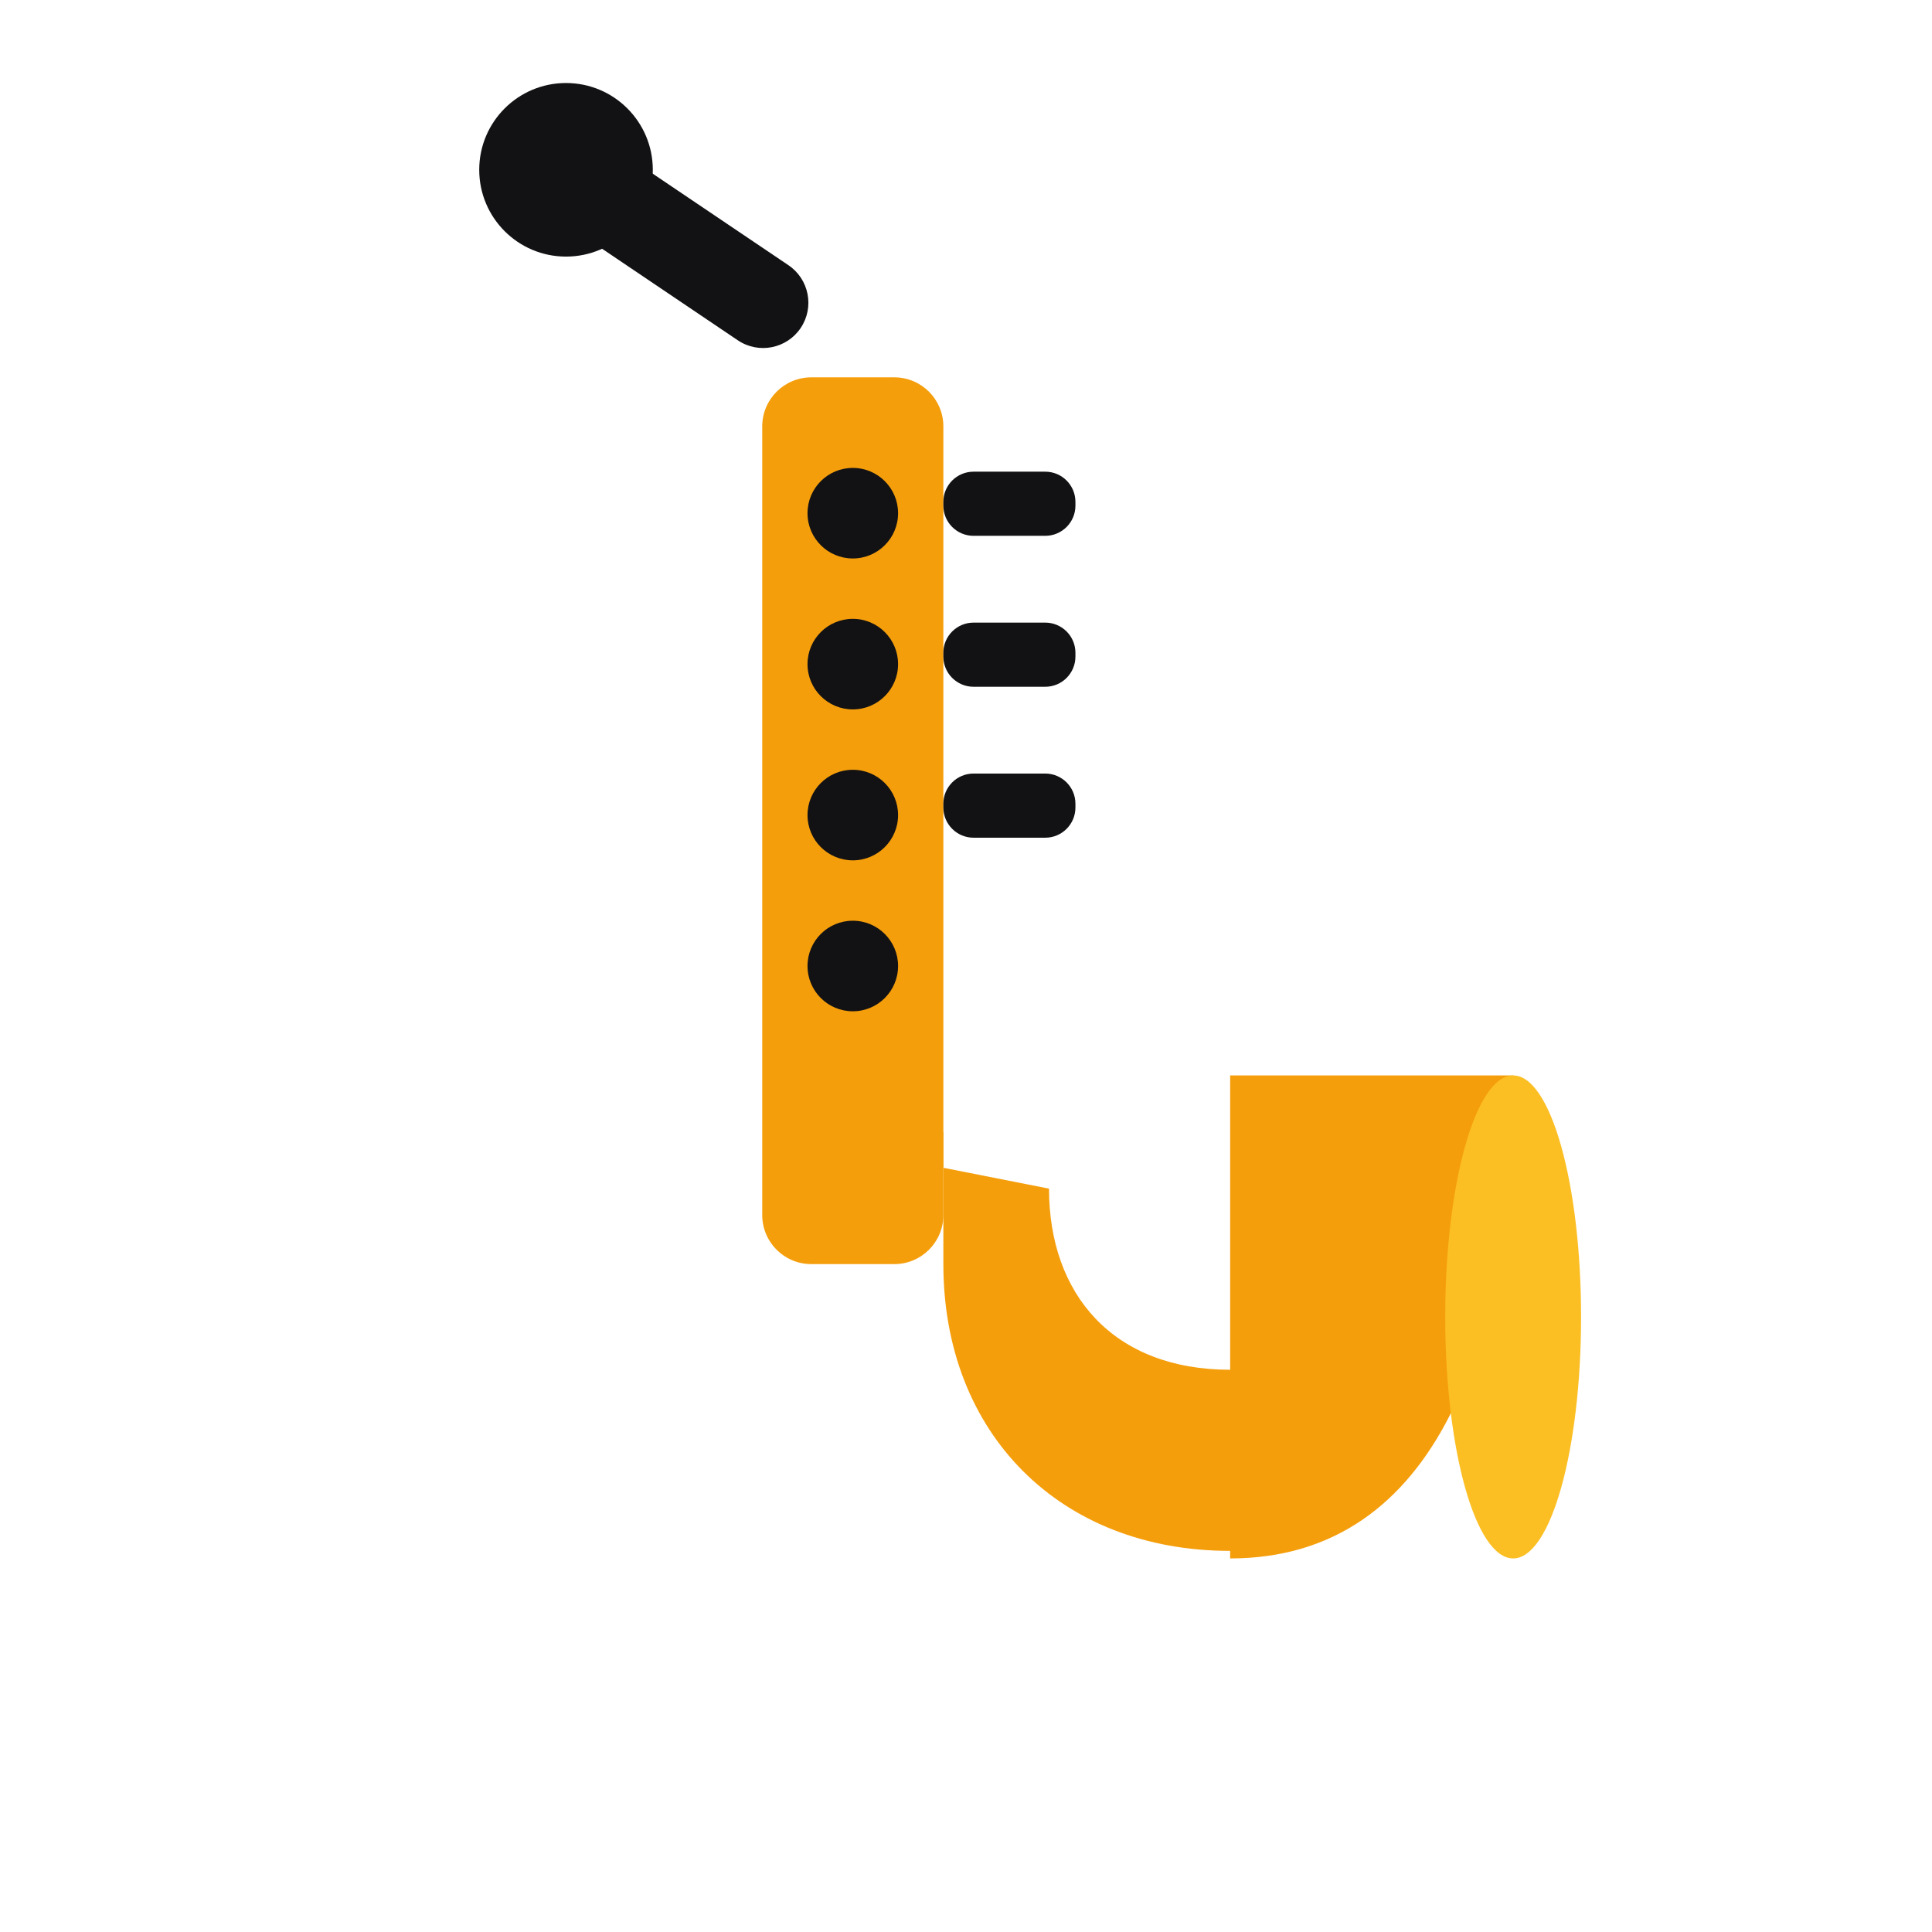
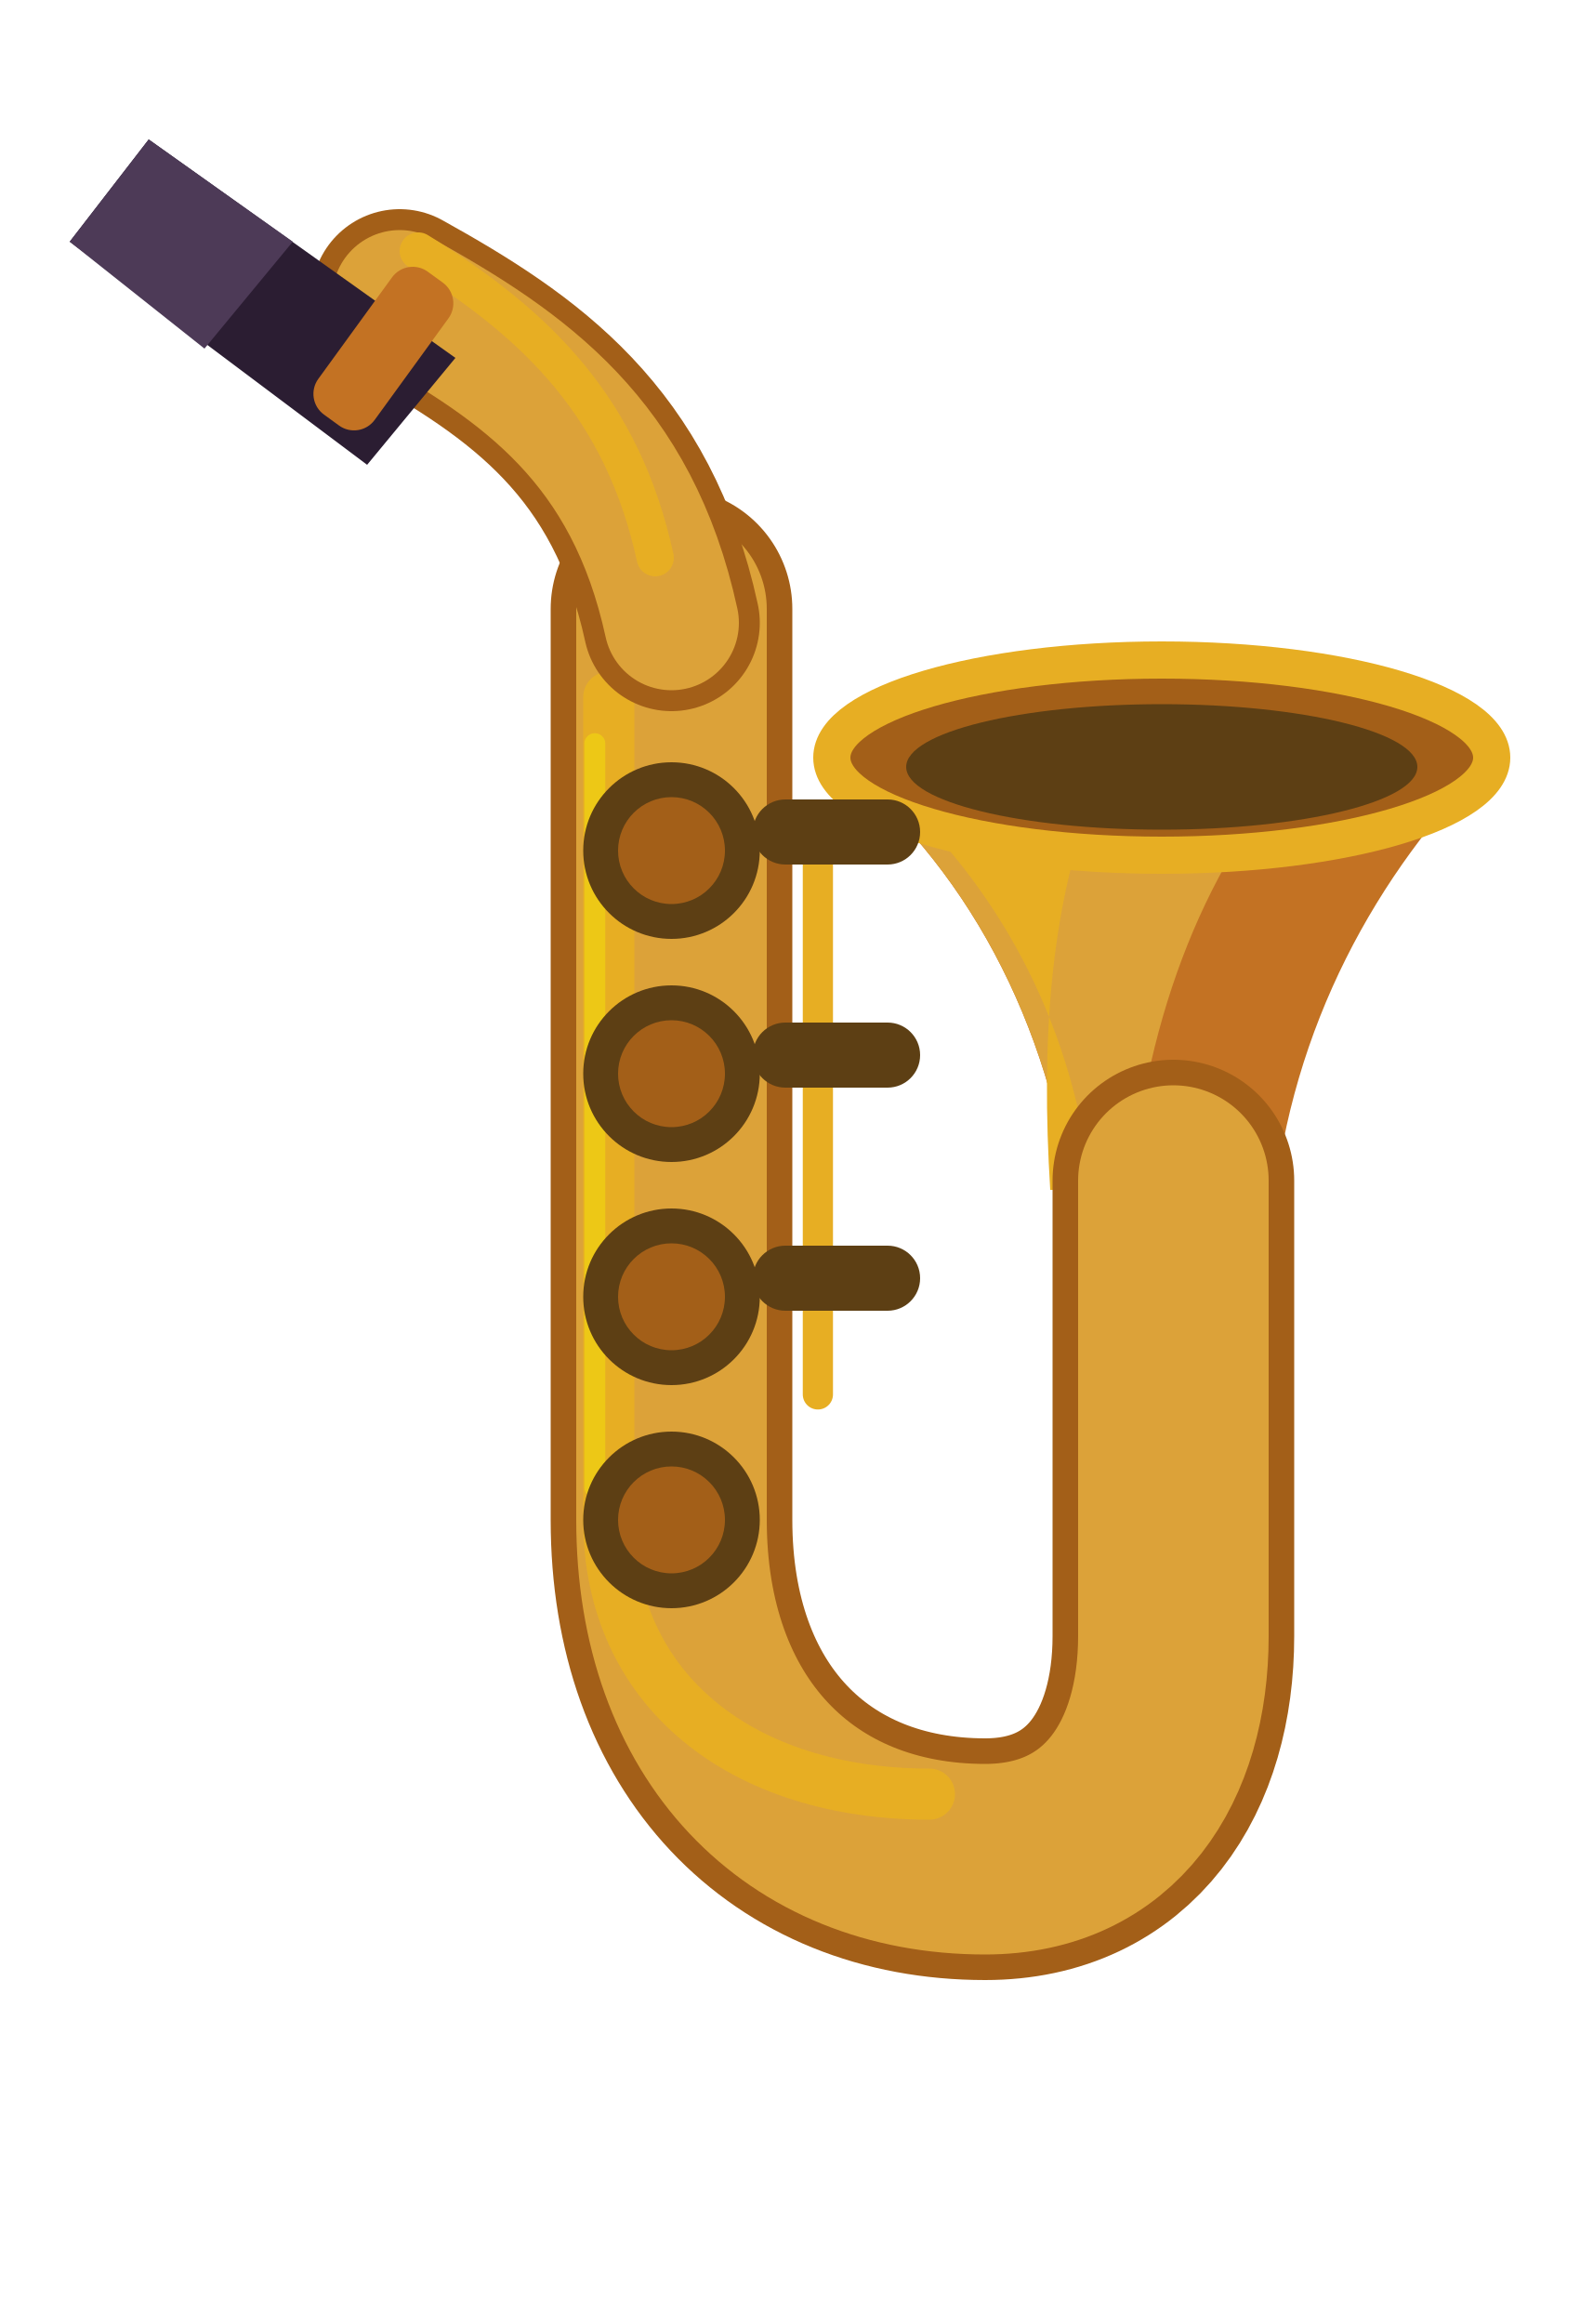
- <svg xmlns="http://www.w3.org/2000/svg" width="1024" height="1024" viewBox="0 0 1024 1024">
-   <circle cx="300" cy="90" r="46" fill="#121214" />
-   <rect x="300" y="66" width="150" height="48" rx="24" fill="#121214" transform="rotate(34 300 90)" />
-   <rect x="404" y="200" width="96" height="470" rx="26" fill="#F59E0B" />
-   <path d="M404 600h96v70c0 90 62 152 152 152h30v-96h-30c-62 0-96-40-96-96z" fill="#F59E0B" />
-   <path d="M652 570h150c0 140-40 256-150 256z" fill="#F59E0B" />
-   <ellipse cx="802" cy="698" rx="36" ry="128" fill="#FBBF24" />
-   <circle cx="452" cy="272" r="24" fill="#121214" />
-   <circle cx="452" cy="352" r="24" fill="#121214" />
-   <circle cx="452" cy="432" r="24" fill="#121214" />
-   <circle cx="452" cy="512" r="24" fill="#121214" />
-   <rect x="500" y="250" width="70" height="34" rx="16" fill="#121214" />
-   <rect x="500" y="330" width="70" height="34" rx="16" fill="#121214" />
-   <rect x="500" y="410" width="70" height="34" rx="16" fill="#121214" />
+ <svg xmlns="http://www.w3.org/2000/svg" width="680" height="1000" viewBox="0 0 680 1000">
+   <path d="M462 520 C 452 440 416 372 358 326 L 642 326 C 592 376 556 442 548 520 Z" fill="#c37223" />
+   <path d="M462 520 C 452 440 416 372 358 326 L 560 326 C 516 376 492 442 486 520 Z" fill="#dca239" />
+   <path d="M470 512 C 462 442 432 386 388 344 L 470 344 C 452 392 448 448 452 512 Z" fill="#e7ae23" />
+   <ellipse cx="500" cy="326" rx="142" ry="42" fill="#a35f18" />
+   <ellipse cx="500" cy="326" rx="142" ry="42" fill="none" stroke="#e7ae23" stroke-width="16" />
+   <ellipse cx="500" cy="330" rx="110" ry="27" fill="#5d3f14" />
+   <path d="M289 262 L 289 654 C 289 744 344 800 424 800 C 478 800 505 758 505 704 L 505 508" fill="none" stroke="#a35f18" stroke-width="104" stroke-linecap="round" stroke-linejoin="round" />
+   <path d="M289 262 L 289 654 C 289 744 344 800 424 800 C 478 800 505 758 505 704 L 505 508" fill="none" stroke="#dca239" stroke-width="82" stroke-linecap="round" stroke-linejoin="round" />
+   <path d="M262 300 L 262 654 C 262 728 320 772 400 772" fill="none" stroke="#e7ae23" stroke-width="22" stroke-linecap="round" />
+   <path d="M256 320 L 256 640" fill="none" stroke="#f0d311" stroke-width="9" stroke-linecap="round" opacity="0.7" />
+   <path d="M172 128 C 226 158, 272 190, 289 268" fill="none" stroke="#a35f18" stroke-width="76" stroke-linecap="round" />
+   <path d="M172 128 C 226 158, 272 190, 289 268" fill="none" stroke="#dca239" stroke-width="58" stroke-linecap="round" />
+   <path d="M180 108 C 232 140, 268 176, 282 240" fill="none" stroke="#e7ae23" stroke-width="16" stroke-linecap="round" />
+   <path d="M64 60 L 196 154 L 158 200 L 30 104 Z" fill="#2b1d32" />
+   <path d="M64 60 L 126 104 L 88 150 L 30 104 Z" fill="#4d3a57" />
+   <rect x="150" y="112" width="30" height="76" rx="11" fill="#c37223" transform="rotate(36 165 150)" />
+   <g fill="#5d3f14">
+     <circle cx="289" cy="366" r="38" />
+     <circle cx="289" cy="462" r="38" />
+     <circle cx="289" cy="558" r="38" />
+     <circle cx="289" cy="654" r="38" />
+   </g>
+   <g fill="#a35f18">
+     <circle cx="289" cy="366" r="23" />
+     <circle cx="289" cy="462" r="23" />
+     <circle cx="289" cy="558" r="23" />
+     <circle cx="289" cy="654" r="23" />
+   </g>
+   <path d="M352 352 L 352 600" fill="none" stroke="#e7ae23" stroke-width="13" stroke-linecap="round" />
+   <g fill="#5d3f14">
+     <rect x="324" y="344" width="72" height="28" rx="14" />
+     <rect x="324" y="440" width="72" height="28" rx="14" />
+     <rect x="324" y="536" width="72" height="28" rx="14" />
+   </g>
</svg>
